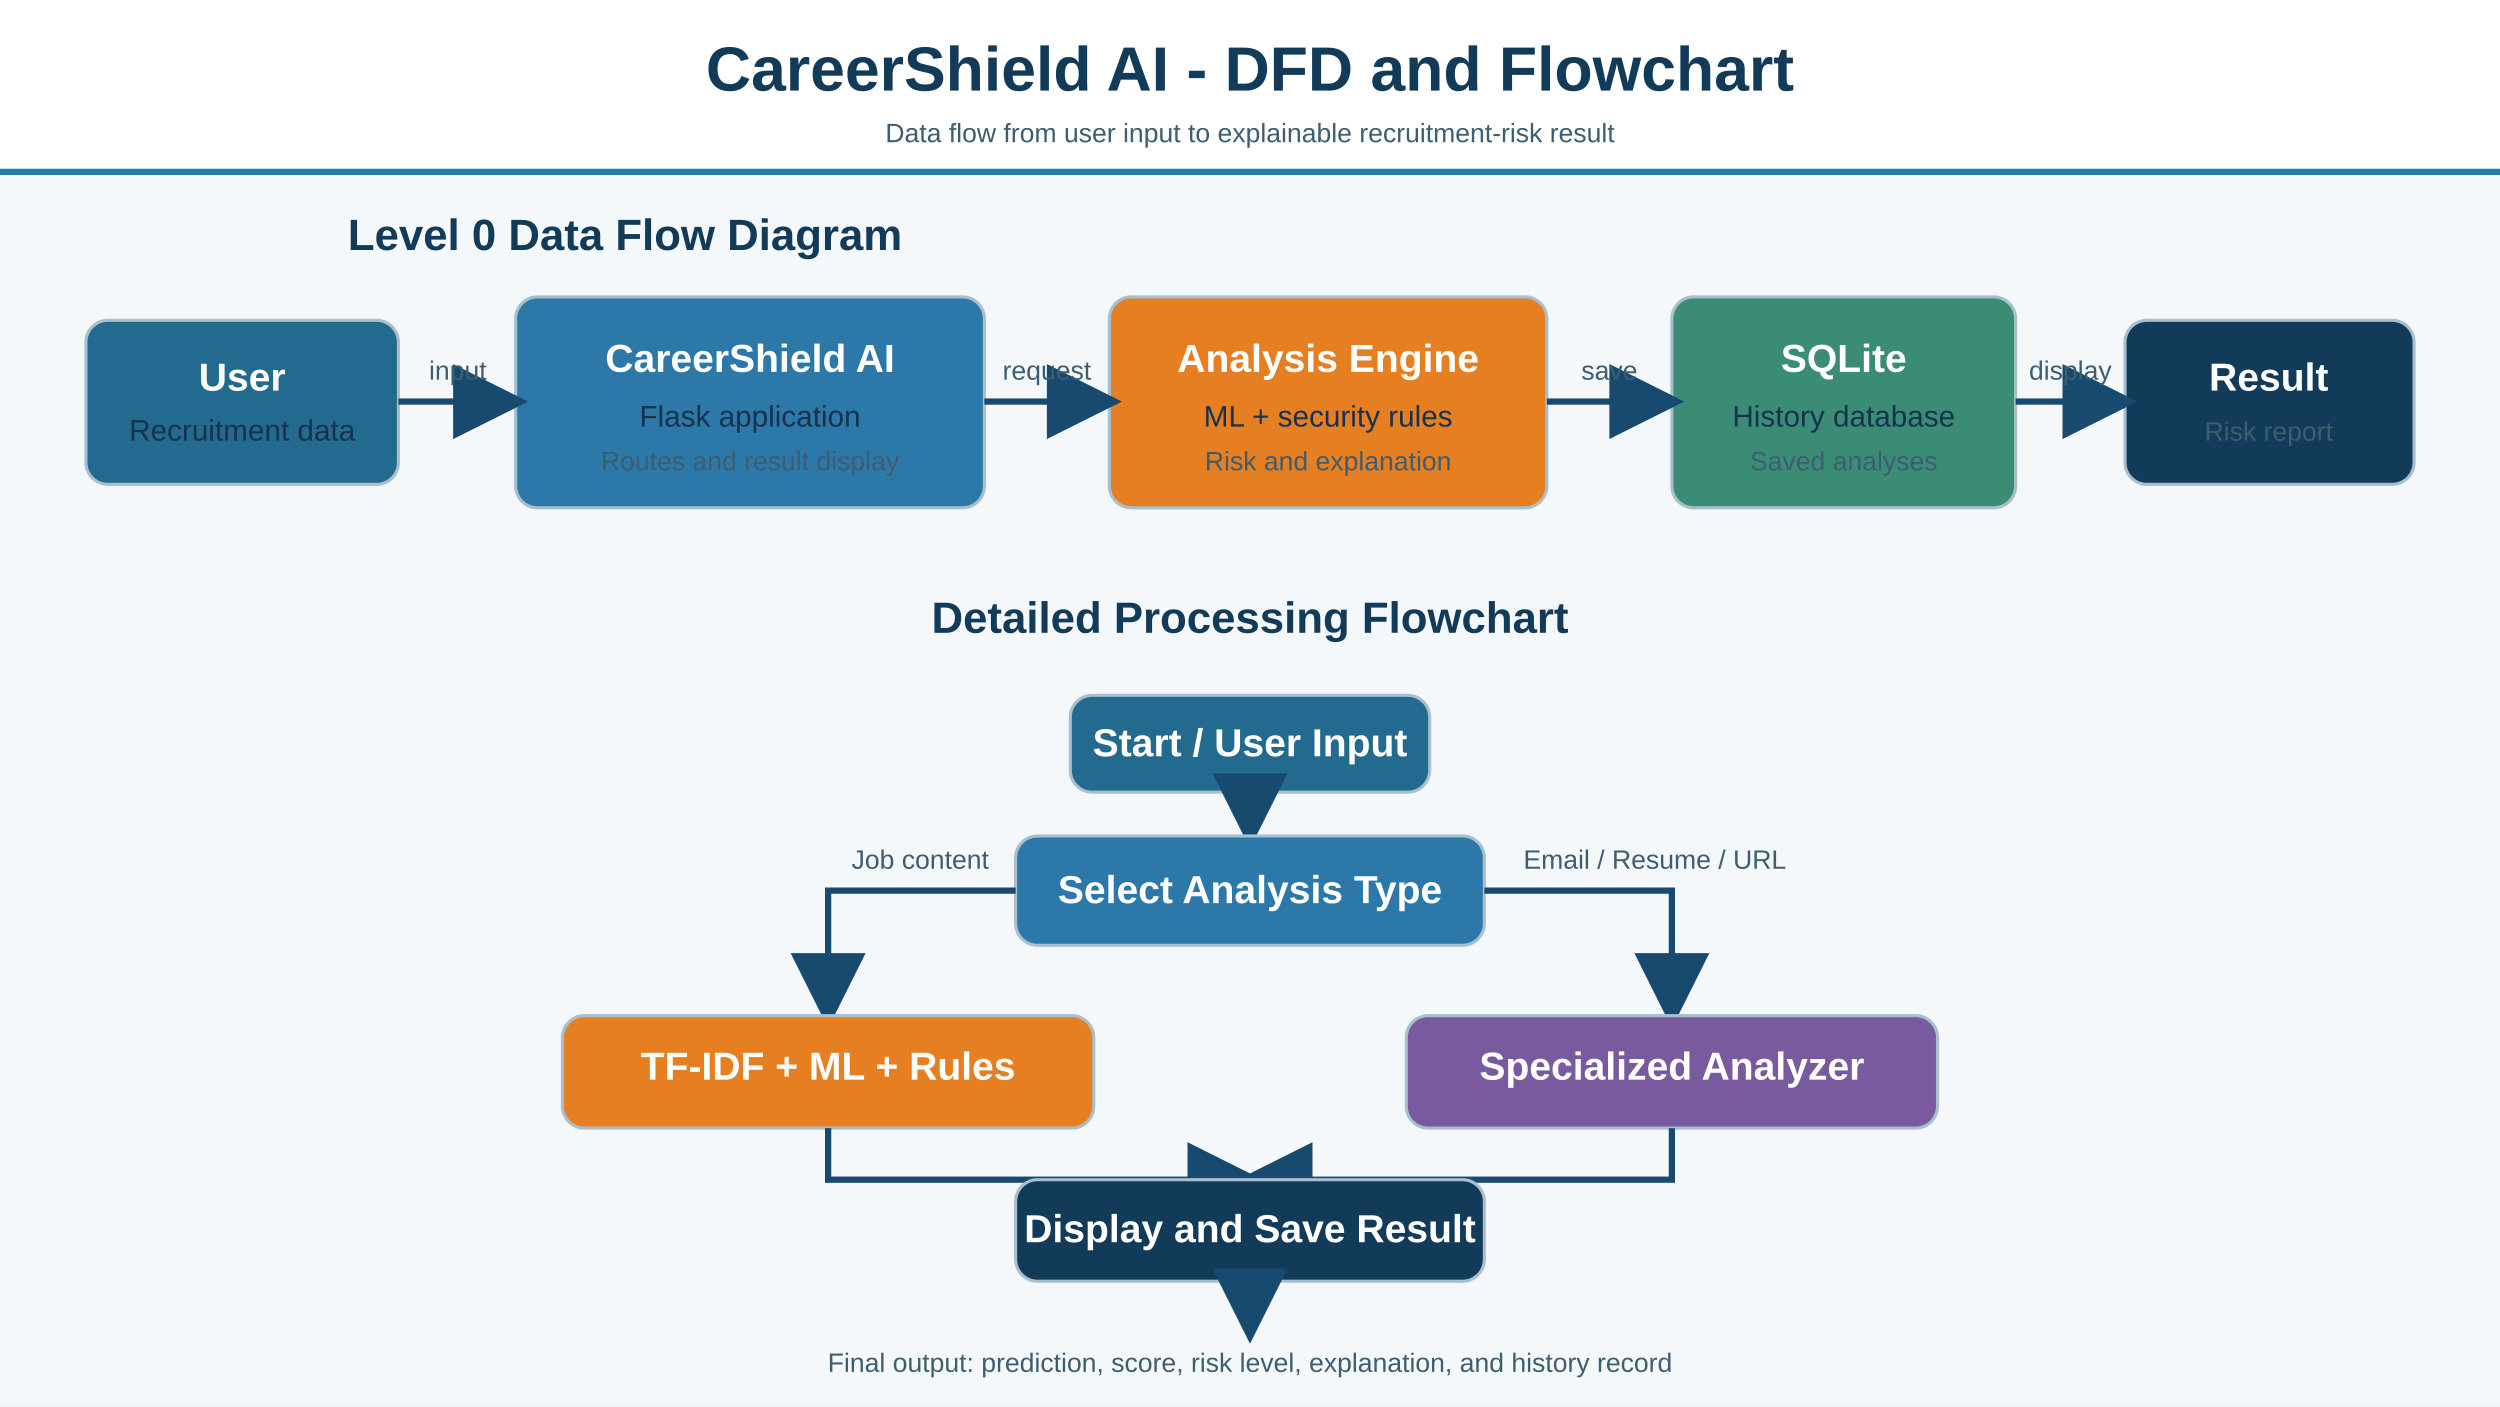
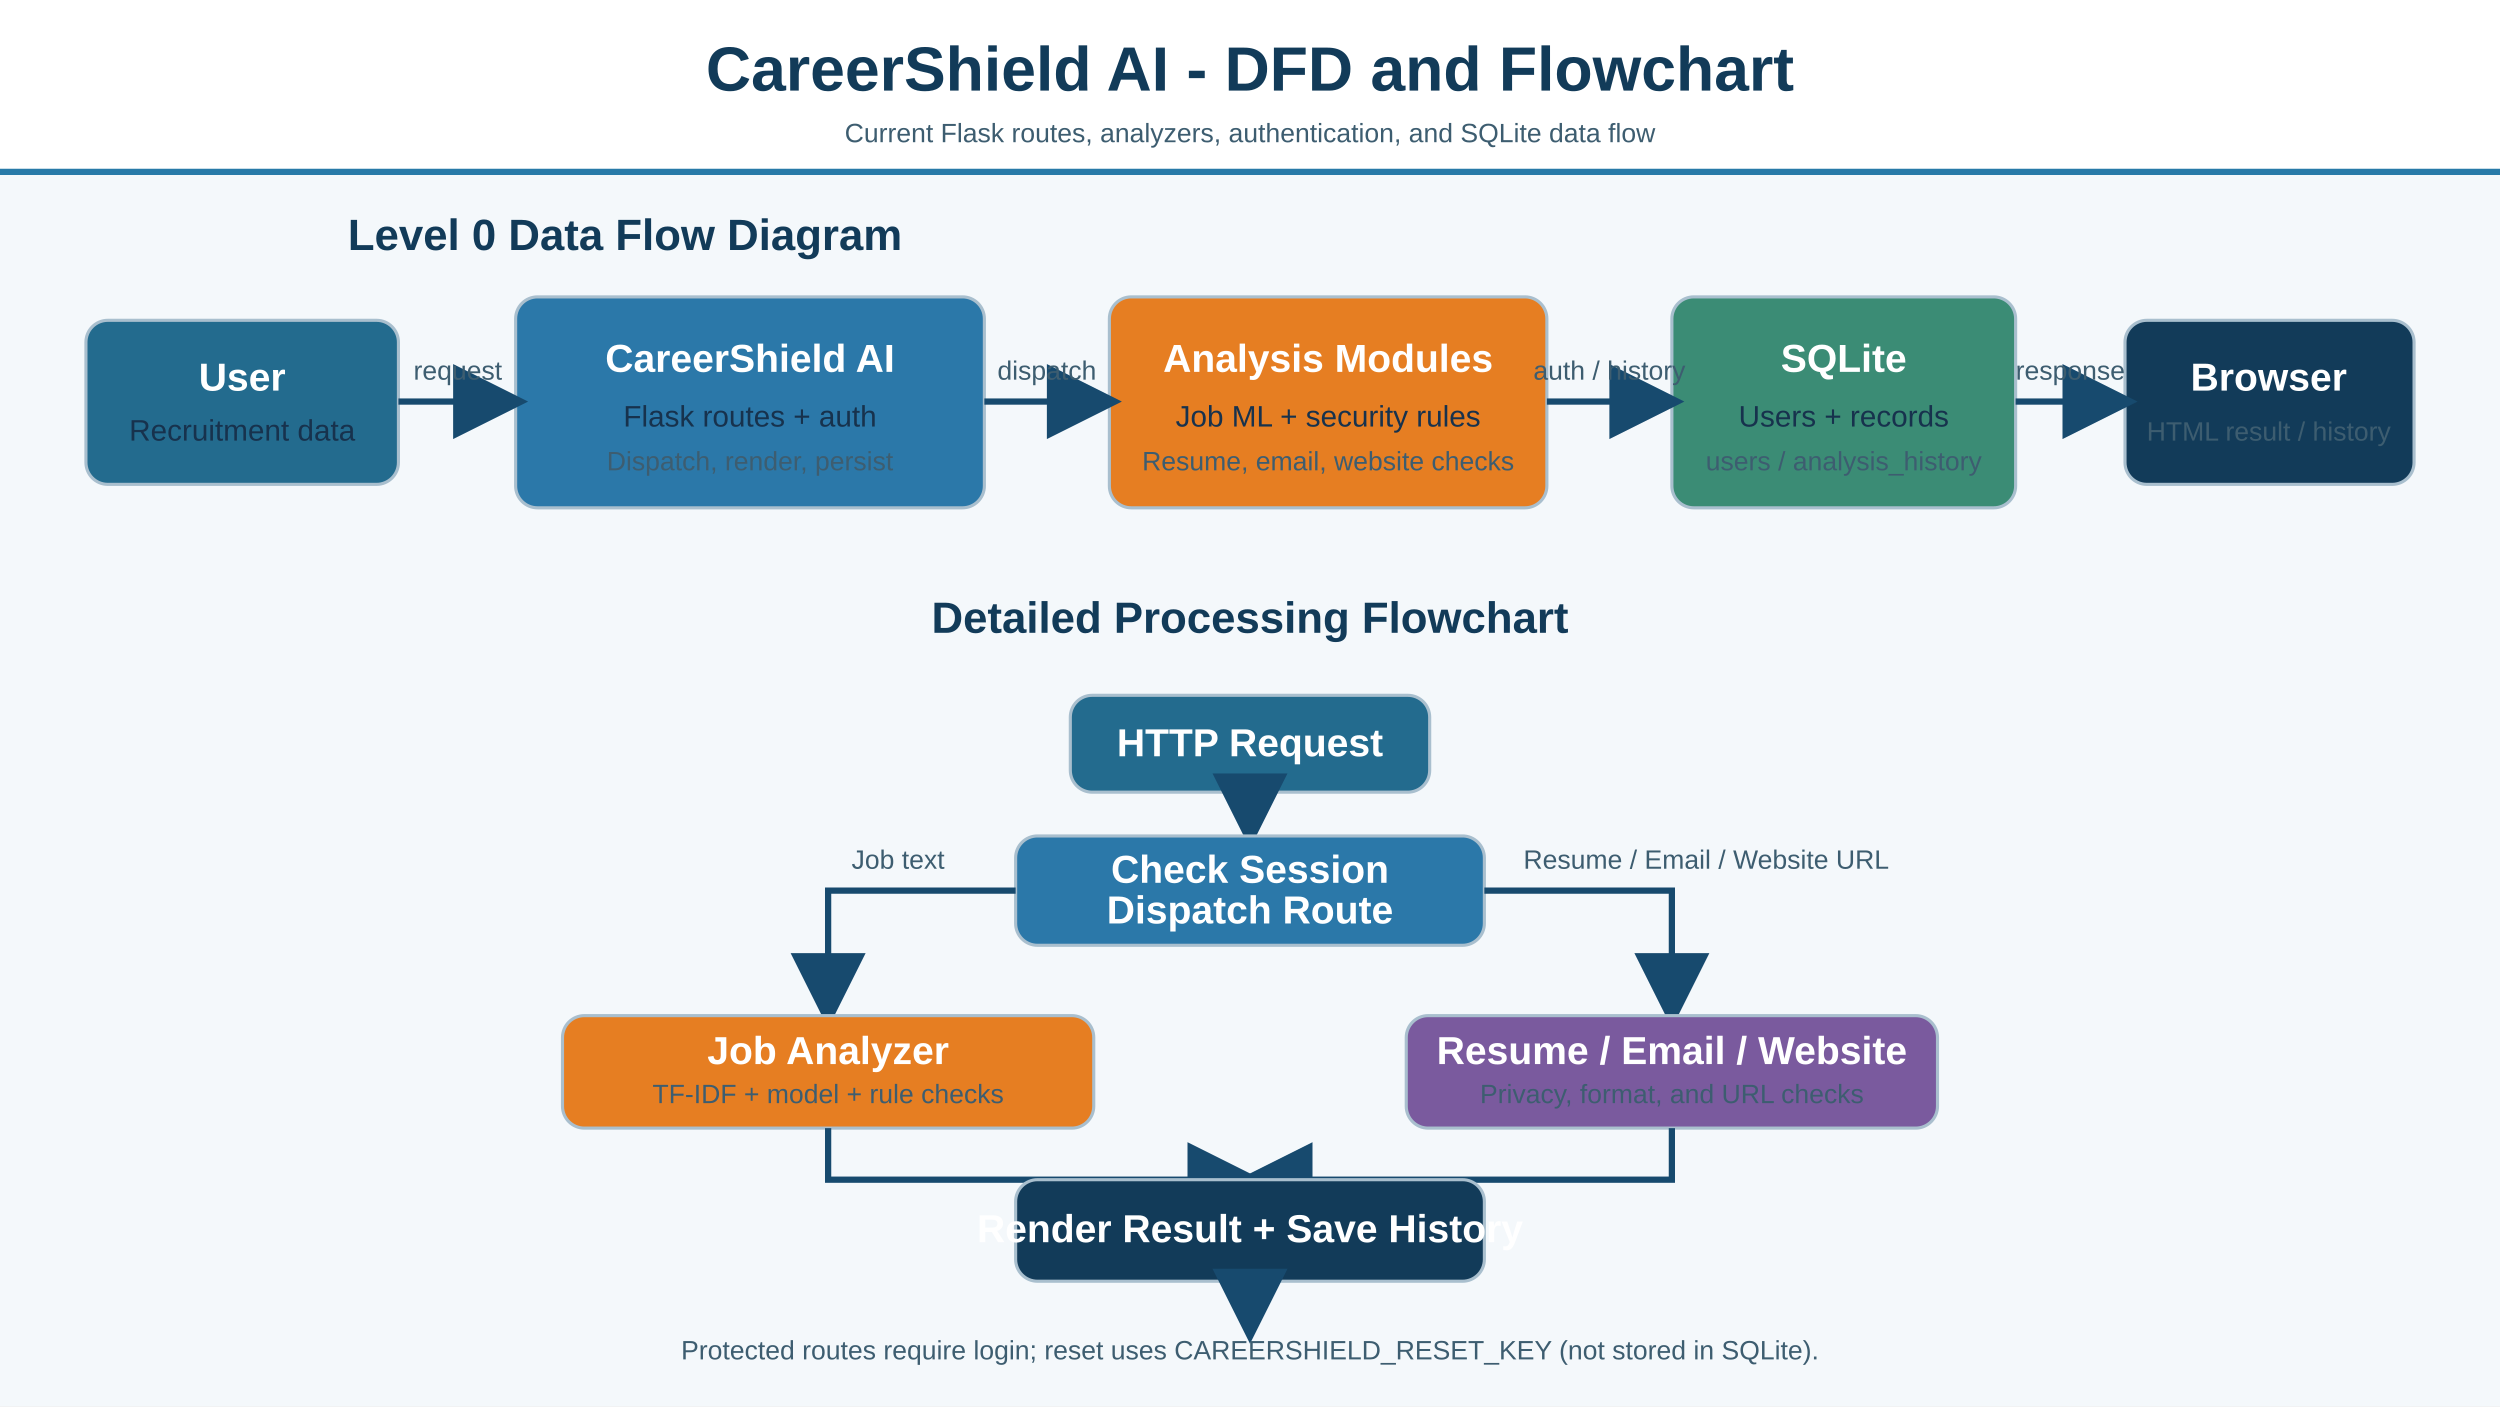
<svg xmlns="http://www.w3.org/2000/svg" width="1600" height="900" viewBox="0 0 1600 900">
  <defs>
    <marker id="arrow" markerWidth="12" markerHeight="12" refX="10" refY="6" orient="auto">
      <path d="M0,0 L12,6 L0,12 Z" fill="#174a6e" />
    </marker>
    <style>
      .title{font:700 40px Arial,sans-serif;fill:#123b59}.section{font:700 25px Arial,sans-serif;fill:#fff}.body{font:400 19px Arial,sans-serif;fill:#17324d}.small{font:400 17px Arial,sans-serif;fill:#3d5d70}.box{stroke:#a9bfce;stroke-width:2;rx:14}.arrow{stroke:#174a6e;stroke-width:4;fill:none;marker-end:url(#arrow)}.dash{stroke:#7894a5;stroke-width:3;stroke-dasharray:9 8;fill:none;marker-end:url(#arrow)}
    </style>
  </defs>
  <rect width="1600" height="900" fill="#f4f8fb" />
  <rect width="1600" height="112" fill="#fff" />
  <rect y="108" width="1600" height="4" fill="#287aa8" />
  <text x="800" y="58" text-anchor="middle" class="title">CareerShield AI - DFD and Flowchart</text>
-   <text x="800" y="91" text-anchor="middle" class="small">Data flow from user input to explainable recruitment-risk result</text>
+   <text x="800" y="91" text-anchor="middle" class="small">Current Flask routes, analyzers, authentication, and SQLite data flow</text>
  <text x="400" y="160" text-anchor="middle" class="title" style="font-size:28px">Level 0 Data Flow Diagram</text>
  <rect x="55" y="205" width="200" height="105" fill="#236b8e" class="box" />
  <text x="155" y="250" text-anchor="middle" class="section">User</text>
  <text x="155" y="282" text-anchor="middle" class="body" fill="#fff">Recruitment data</text>
  <rect x="330" y="190" width="300" height="135" fill="#2b78a9" class="box" />
  <text x="480" y="238" text-anchor="middle" class="section">CareerShield AI</text>
-   <text x="480" y="273" text-anchor="middle" class="body" fill="#fff">Flask application</text>
-   <text x="480" y="301" text-anchor="middle" class="small" fill="#e8f4fb">Routes and result display</text>
+   <text x="480" y="273" text-anchor="middle" class="body" fill="#fff">Flask routes + auth</text>
+   <text x="480" y="301" text-anchor="middle" class="small" fill="#e8f4fb">Dispatch, render, persist</text>
  <rect x="710" y="190" width="280" height="135" fill="#e67e22" class="box" />
-   <text x="850" y="238" text-anchor="middle" class="section">Analysis Engine</text>
-   <text x="850" y="273" text-anchor="middle" class="body" fill="#fff">ML + security rules</text>
-   <text x="850" y="301" text-anchor="middle" class="small" fill="#fff4e8">Risk and explanation</text>
+   <text x="850" y="238" text-anchor="middle" class="section">Analysis Modules</text>
+   <text x="850" y="273" text-anchor="middle" class="body" fill="#fff">Job ML + security rules</text>
+   <text x="850" y="301" text-anchor="middle" class="small" fill="#fff4e8">Resume, email, website checks</text>
  <rect x="1070" y="190" width="220" height="135" fill="#3b8c75" class="box" />
  <text x="1180" y="238" text-anchor="middle" class="section">SQLite</text>
-   <text x="1180" y="273" text-anchor="middle" class="body" fill="#fff">History database</text>
-   <text x="1180" y="301" text-anchor="middle" class="small" fill="#eaf8f2">Saved analyses</text>
+   <text x="1180" y="273" text-anchor="middle" class="body" fill="#fff">Users + records</text>
+   <text x="1180" y="301" text-anchor="middle" class="small" fill="#eaf8f2">users / analysis_history</text>
  <rect x="1360" y="205" width="185" height="105" fill="#123b59" class="box" />
-   <text x="1452" y="250" text-anchor="middle" class="section">Result</text>
-   <text x="1452" y="282" text-anchor="middle" class="small" fill="#dcecf7">Risk report</text>
+   <text x="1452" y="250" text-anchor="middle" class="section">Browser</text>
+   <text x="1452" y="282" text-anchor="middle" class="small" fill="#dcecf7">HTML result / history</text>
  <path d="M255 257 L330 257" class="arrow" />
  <path d="M630 257 L710 257" class="arrow" />
  <path d="M990 257 L1070 257" class="arrow" />
  <path d="M1290 257 L1360 257" class="arrow" />
-   <text x="293" y="243" text-anchor="middle" class="small">input</text>
-   <text x="670" y="243" text-anchor="middle" class="small">request</text>
-   <text x="1030" y="243" text-anchor="middle" class="small">save</text>
-   <text x="1325" y="243" text-anchor="middle" class="small">display</text>
+   <text x="293" y="243" text-anchor="middle" class="small">request</text>
+   <text x="670" y="243" text-anchor="middle" class="small">dispatch</text>
+   <text x="1030" y="243" text-anchor="middle" class="small">auth / history</text>
+   <text x="1325" y="243" text-anchor="middle" class="small">response</text>
  <text x="800" y="405" text-anchor="middle" class="title" style="font-size:28px">Detailed Processing Flowchart</text>
  <rect x="685" y="445" width="230" height="62" fill="#236b8e" class="box" />
-   <text x="800" y="484" text-anchor="middle" class="section">Start / User Input</text>
+   <text x="800" y="484" text-anchor="middle" class="section">HTTP Request</text>
  <path d="M800 507 L800 535" class="arrow" />
  <rect x="650" y="535" width="300" height="70" fill="#2b78a9" class="box" />
-   <text x="800" y="578" text-anchor="middle" class="section">Select Analysis Type</text>
+   <text x="800" y="565" text-anchor="middle" class="section">Check Session</text>
+   <text x="800" y="591" text-anchor="middle" class="section">Dispatch Route</text>
  <path d="M650 570 L530 570 L530 650" class="arrow" />
  <path d="M950 570 L1070 570 L1070 650" class="arrow" />
-   <text x="545" y="556" class="small">Job content</text>
-   <text x="975" y="556" class="small">Email / Resume / URL</text>
+   <text x="545" y="556" class="small">Job text</text>
+   <text x="975" y="556" class="small">Resume / Email / Website URL</text>
  <rect x="360" y="650" width="340" height="72" fill="#e67e22" class="box" />
-   <text x="530" y="691" text-anchor="middle" class="section">TF-IDF + ML + Rules</text>
+   <text x="530" y="681" text-anchor="middle" class="section">Job Analyzer</text>
+   <text x="530" y="706" text-anchor="middle" class="small" fill="#fff4e8">TF-IDF + model + rule checks</text>
  <rect x="900" y="650" width="340" height="72" fill="#7a5a9e" class="box" />
-   <text x="1070" y="691" text-anchor="middle" class="section">Specialized Analyzer</text>
+   <text x="1070" y="681" text-anchor="middle" class="section">Resume / Email / Website</text>
+   <text x="1070" y="706" text-anchor="middle" class="small" fill="#f4edfb">Privacy, format, and URL checks</text>
  <path d="M530 722 L530 755 L800 755" class="arrow" />
  <path d="M1070 722 L1070 755 L800 755" class="arrow" />
  <rect x="650" y="755" width="300" height="65" fill="#123b59" class="box" />
-   <text x="800" y="795" text-anchor="middle" class="section">Display and Save Result</text>
+   <text x="800" y="795" text-anchor="middle" class="section">Render Result + Save History</text>
  <path d="M800 820 L800 852" class="arrow" />
-   <text x="800" y="878" text-anchor="middle" class="small">Final output: prediction, score, risk level, explanation, and history record</text>
+   <text x="800" y="870" text-anchor="middle" class="small">Protected routes require login; reset uses CAREERSHIELD_RESET_KEY (not stored in SQLite).</text>
</svg>
